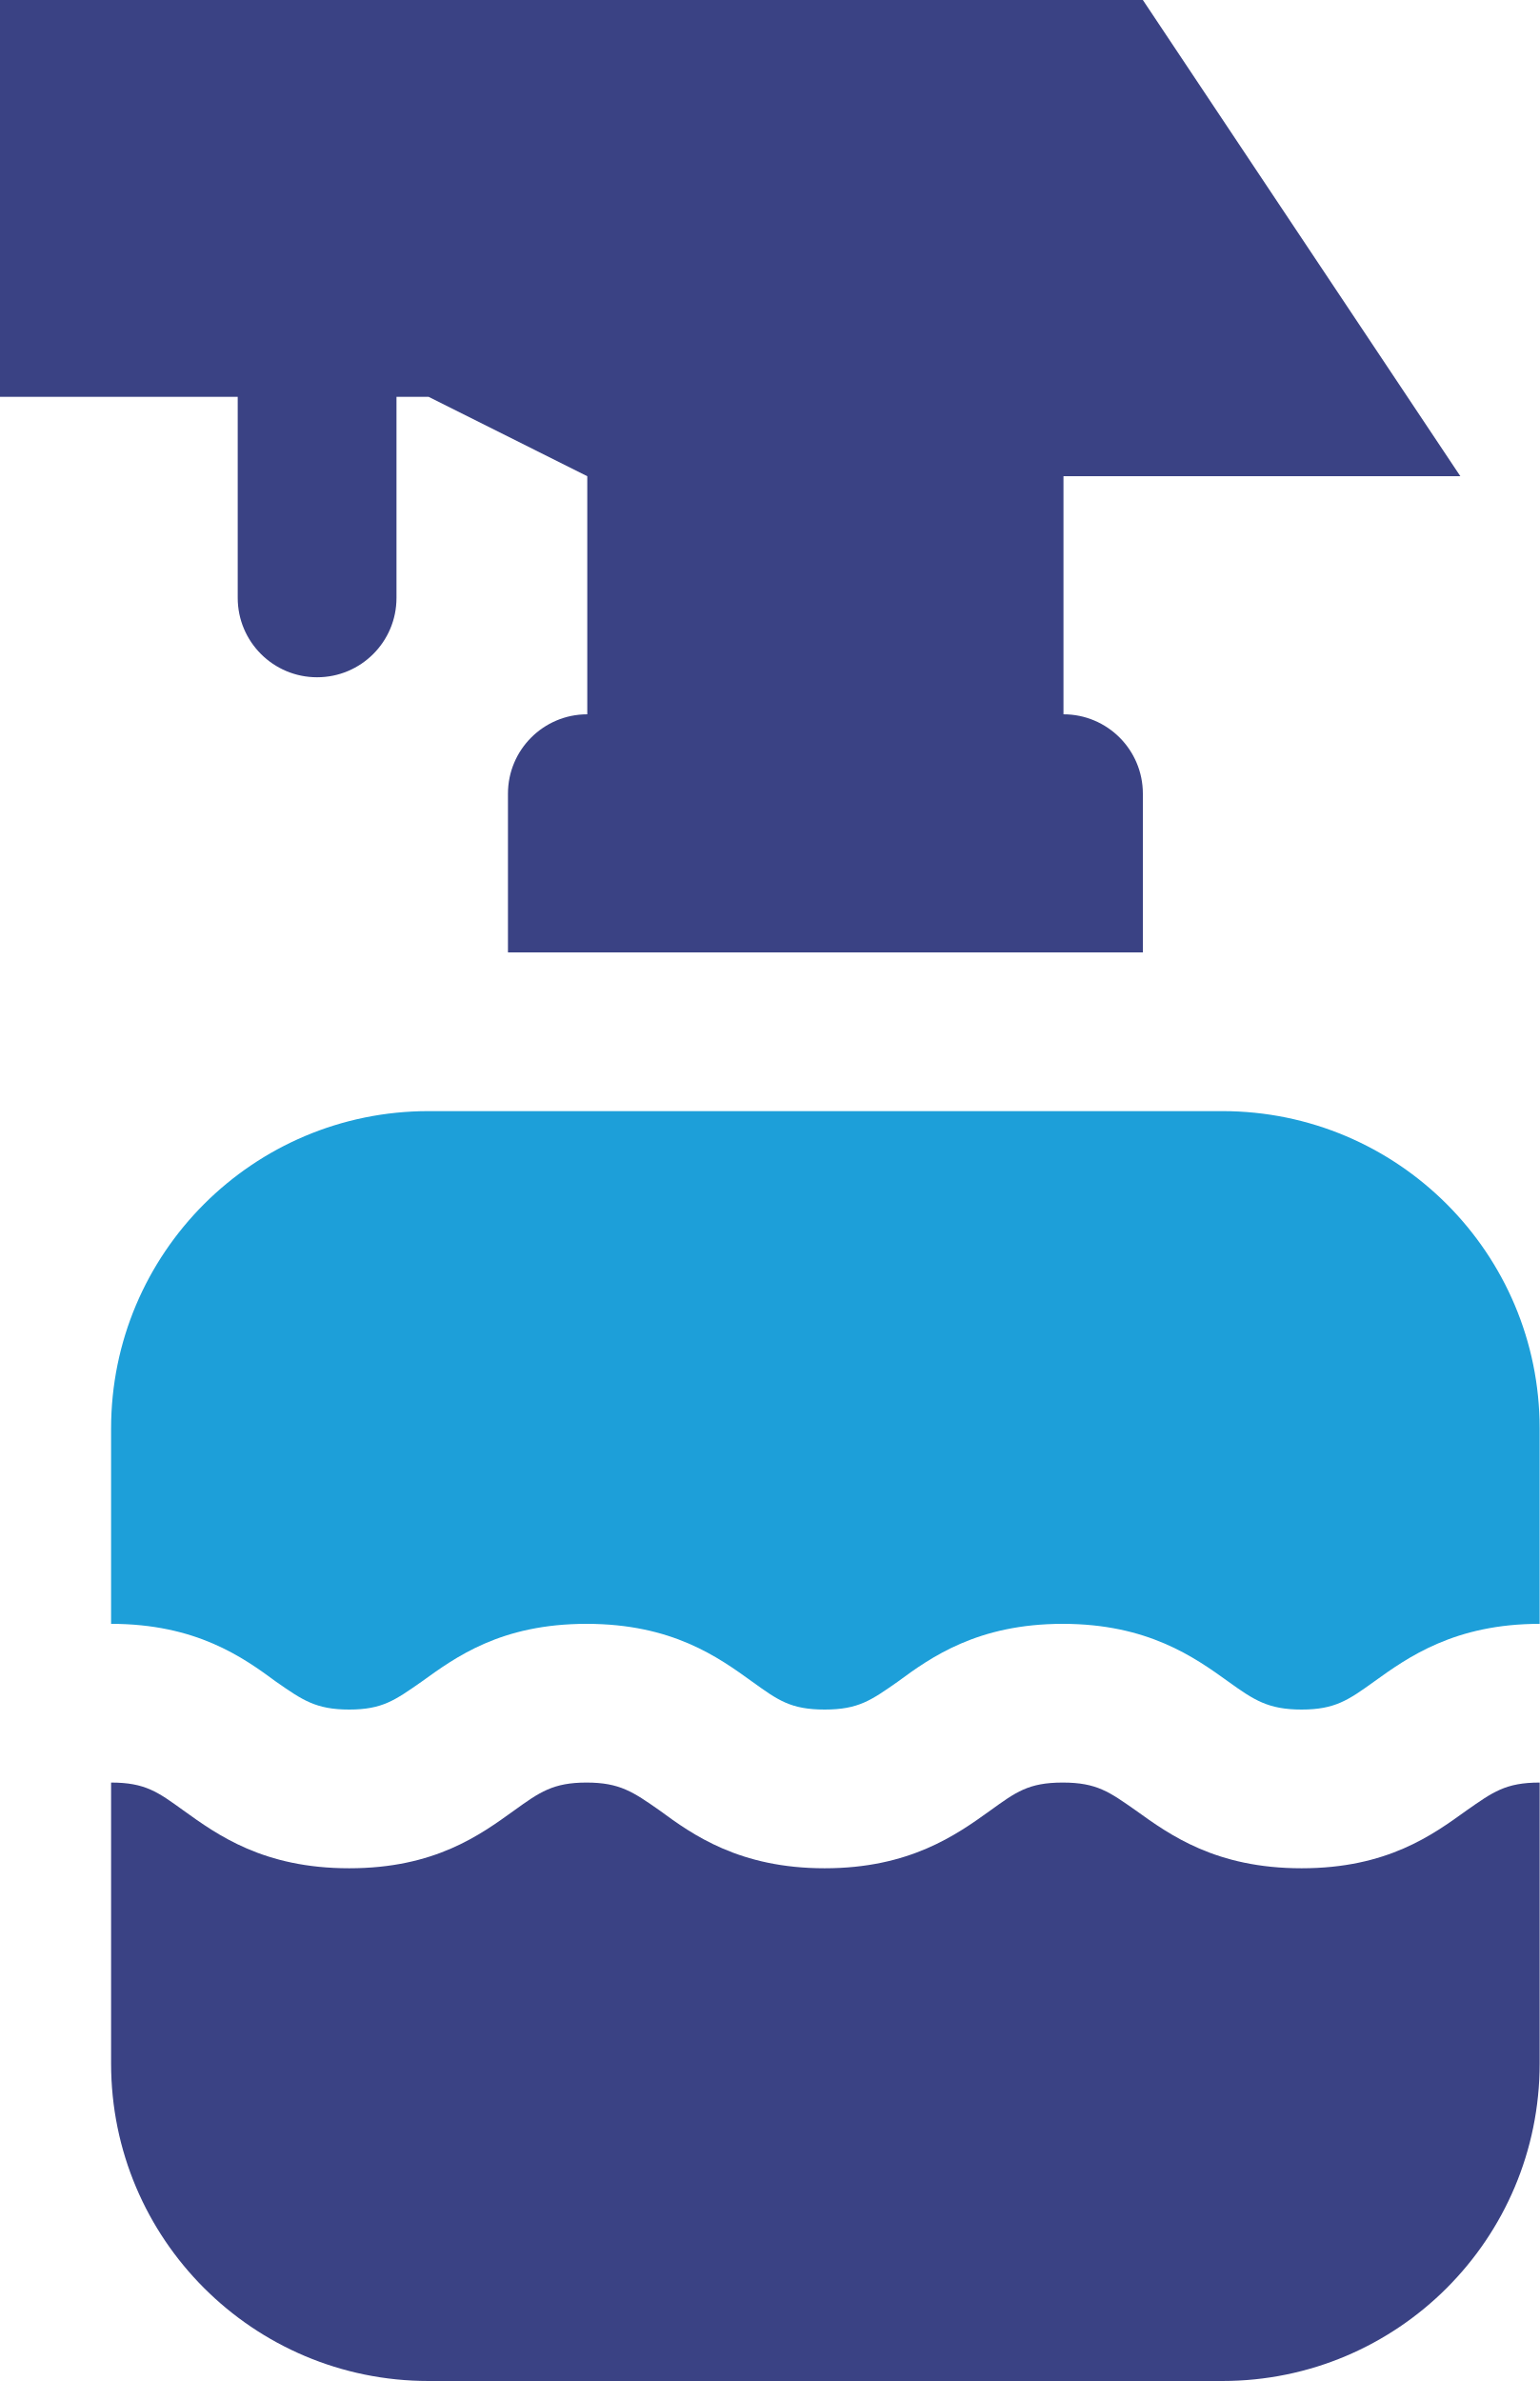
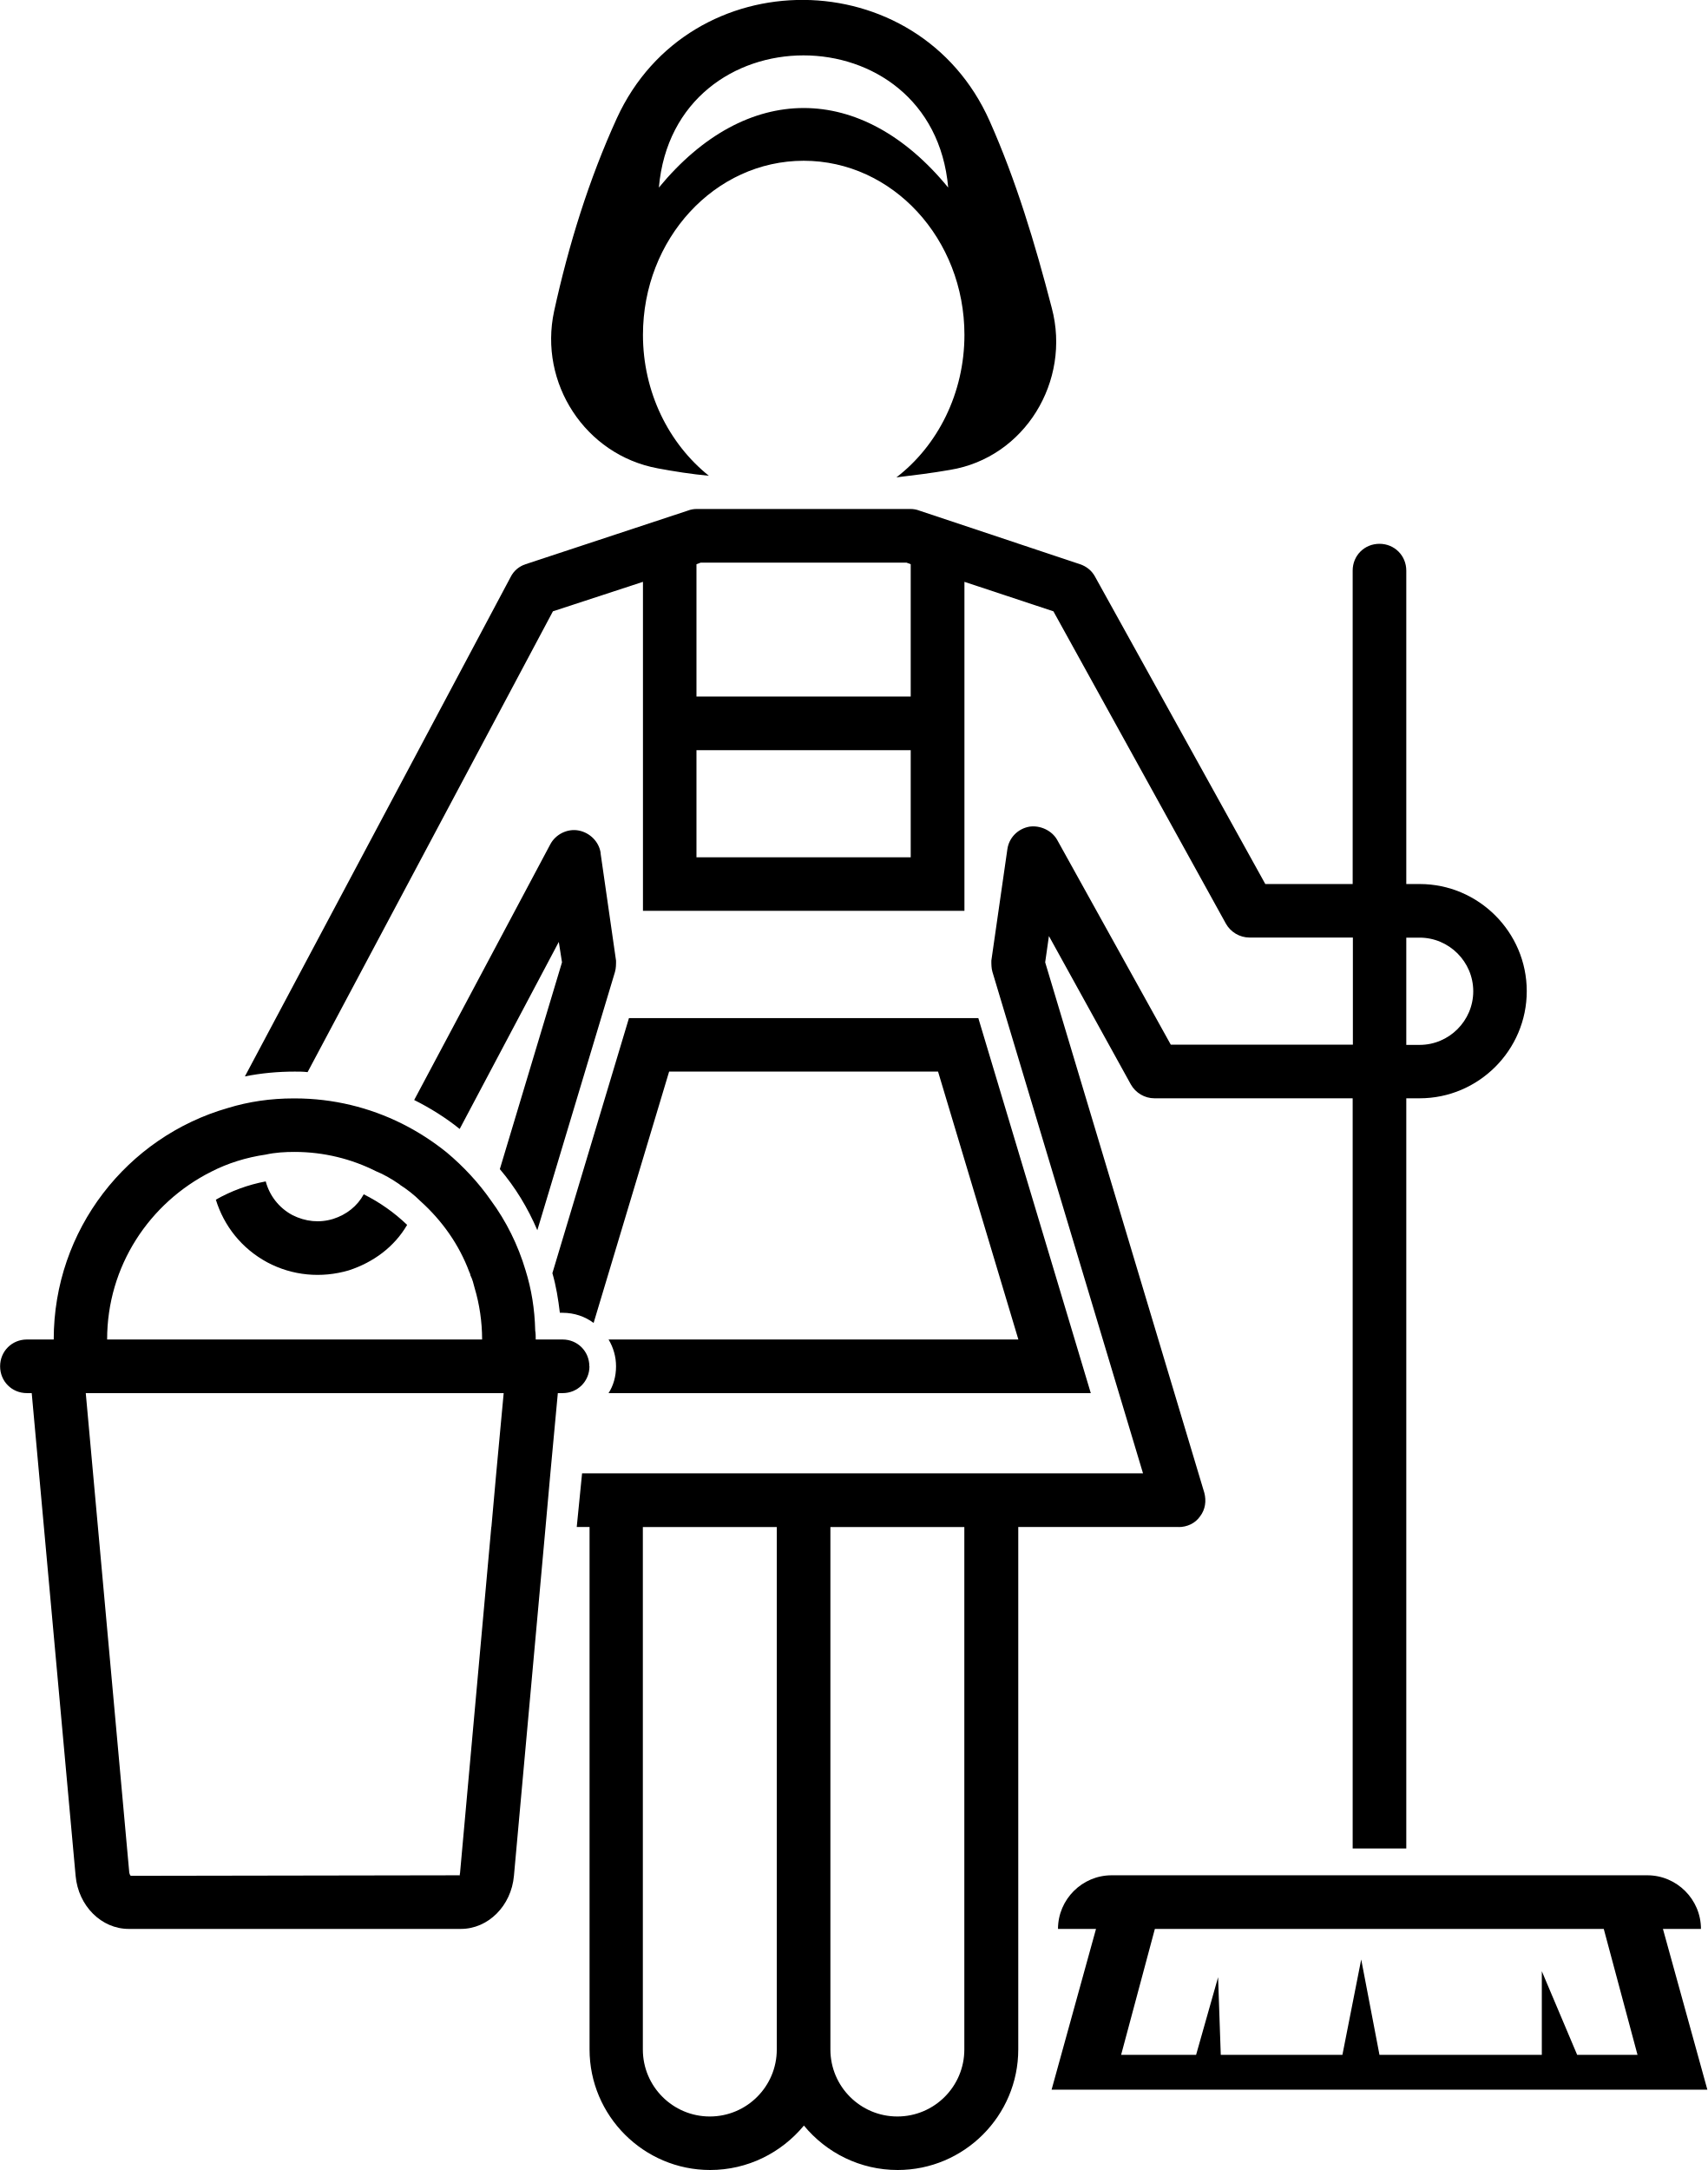
- <svg xmlns="http://www.w3.org/2000/svg" id="Layer_2" data-name="Layer 2" viewBox="0 0 245.73 380">
+ <svg xmlns="http://www.w3.org/2000/svg" id="Layer_2" data-name="Layer 2" viewBox="0 0 159.86 203.15">
  <defs>
    <style>
      .cls-1 {
-         fill: #1d9fd9;
-       }
- 
-       .cls-1, .cls-2 {
        stroke-width: 0px;
-       }
- 
-       .cls-2 {
-         fill: #3a4284;
      }
    </style>
  </defs>
-   <g id="Layer_1-2" data-name="Layer 1">
-     <g id="cleaning_spray_4" data-name="cleaning spray_4">
-       <g id="Group_222_2" data-name="Group 222_2">
-         <path id="Vector_80" data-name="Vector 80" class="cls-1" d="m245.73,228v31.16c-13.55,0-21.02,5.32-26.47,9.25-4.05,2.91-6.21,4.43-11.53,4.43s-7.6-1.52-11.65-4.43c-5.45-3.93-12.92-9.25-26.47-9.25s-21.03,5.32-26.35,9.25c-4.18,2.91-6.21,4.43-11.65,4.43s-7.48-1.52-11.53-4.43c-5.45-3.93-12.79-9.25-26.47-9.25s-20.9,5.32-26.35,9.25c-4.18,2.91-6.21,4.43-11.53,4.43s-7.47-1.52-11.65-4.43c-5.32-3.93-12.79-9.25-26.35-9.25v-31.16c0-27.99,22.68-50.67,50.67-50.67h126.67c27.99,0,50.66,22.68,50.66,50.67Z" />
-         <path id="Vector_81" data-name="Vector 81" class="cls-2" d="m234.08,288.93c4.18-2.92,6.21-4.44,11.65-4.44v44.84c0,28-22.67,50.67-50.66,50.67h-126.67c-27.99,0-50.67-22.67-50.67-50.67v-44.84c5.45,0,7.48,1.52,11.53,4.44,5.45,3.92,12.79,9.24,26.47,9.24s20.9-5.32,26.35-9.24c4.05-2.92,6.21-4.44,11.53-4.44s7.47,1.52,11.65,4.44c5.32,3.92,12.79,9.24,26.35,9.24s21.02-5.32,26.47-9.24c4.05-2.92,6.08-4.44,11.53-4.44s7.47,1.52,11.65,4.44c5.45,3.92,12.79,9.24,26.47,9.24s20.9-5.32,26.35-9.24Z" />
-         <path id="Union_2" data-name="Union 2" class="cls-2" d="m233.07,76h-63.34v38c7,0,12.67,5.67,12.67,12.67v25.33h-101.33v-25.33c0-7,5.67-12.67,12.66-12.67v-38l-25.33-12.67h-5.12v32.09c0,7-5.67,12.67-12.67,12.67s-12.67-5.67-12.67-12.67v-32.09H0V0h182.4l50.67,76Z" />
-       </g>
-     </g>
+   <g id="_Ñëîé_1" data-name="Ñëîé 1">
+     <path class="cls-1" d="M155.7,180.58h3.56c0-2.76-2.26-5.02-5.02-5.02h-50.16c-2.76,0-5.02,2.26-5.02,5.02h3.56l-4.16,15.05h61.4l-4.16-15.05ZM147.67,192.37l-3.31-7.83v7.83h-15.2l-1.71-8.93-1.76,8.93h-11.39l-.25-7.27-2.06,7.27h-7.02l3.16-11.79h42.03l3.16,11.79h-5.67ZM34.06,111.81c1.5.75,2.86,1.71,4.06,2.86-1.2,2.06-3.16,3.51-5.47,4.26-2.56.75-5.27.5-7.62-.75-2.41-1.3-4.06-3.41-4.82-5.87,1.4-.8,3.01-1.4,4.67-1.71.35,1.3,1.2,2.46,2.51,3.16,1.2.6,2.51.75,3.81.35,1.25-.4,2.26-1.2,2.86-2.31ZM56.23,79.86l1.45,10.08c0,.35,0,.7-.1,1.05l-7.27,24.18c-.9-2.11-2.06-4.01-3.51-5.72l5.82-19.36-.3-1.91-9.28,17.51c-1.3-1.05-2.76-1.96-4.26-2.71l12.74-23.93c.5-.95,1.61-1.5,2.66-1.3,1.05.2,1.91,1.05,2.06,2.11ZM110.35,142.96c.8,0,1.56-.35,2.01-1,.5-.65.6-1.45.4-2.21l-14.9-49.66.35-2.46,7.67,13.89c.45.8,1.3,1.3,2.21,1.3h18.56v70.23h5.02v-70.23h1.25c5.52,0,10.03-4.51,10.03-10.03s-4.51-10.03-10.03-10.03h-1.25v-29.34c0-1.4-1.1-2.51-2.51-2.51s-2.51,1.1-2.51,2.51v29.34h-8.18l-15.95-28.79c-.3-.55-.8-.95-1.4-1.15l-15.05-5.02c-.25-.1-.55-.15-.8-.15h-20.06c-.25,0-.55.05-.8.15l-15.2,5.02c-.6.2-1.1.6-1.4,1.2l-24.88,46.75c1.5-.3,3.06-.45,4.67-.45.4,0,.8,0,1.2.05l22.97-43.14,8.43-2.76v30.8h30.1v-30.8l8.33,2.76,16.15,29.24c.45.8,1.3,1.3,2.21,1.3h9.68v10.03h-17.05l-10.63-19.16c-.5-.9-1.61-1.4-2.61-1.25-1.1.2-1.91,1.05-2.06,2.11l-1.5,10.43c0,.35,0,.7.1,1.05l14.1,46.95h-52.52l-.5,5.02h1.2v48.91c0,6.22,5.07,11.29,11.29,11.29,3.51,0,6.67-1.61,8.78-4.16,2.11,2.56,5.27,4.16,8.78,4.16,6.22,0,11.29-5.07,11.29-11.29v-48.91h15.05ZM85.27,80.26h-20.06v-10.03h20.06v10.03ZM85.27,65.21h-20.06v-12.39l.4-.15h19.26l.4.15v12.39ZM131.67,87.78h1.25c2.76,0,5.02,2.26,5.02,5.02s-2.26,5.02-5.02,5.02h-1.25v-10.03ZM66.46,198.14c-3.46,0-6.27-2.81-6.27-6.27v-48.91h12.54v48.91c0,3.46-2.81,6.27-6.27,6.27ZM90.29,191.87c0,3.46-2.81,6.27-6.27,6.27s-6.27-2.81-6.27-6.27v-48.91h12.54v48.91ZM61.55,43.84c1.61.3,3.21.55,4.82.7-3.76-3.01-6.17-7.83-6.17-13.19,0-8.98,6.72-16.3,15.05-16.3s15.05,7.32,15.05,16.3c0,5.47-2.51,10.38-6.37,13.34,1.66-.2,3.31-.4,5.02-.7,7.02-1.15,11.34-8.33,9.53-15.15-1.56-6.02-3.36-11.99-5.82-17.51-6.67-15-28.09-15.15-34.91-.25-2.61,5.72-4.51,11.84-5.87,18.06-1.45,6.72,2.91,13.44,9.68,14.7ZM88.78,17.56c-8.13-9.93-18.91-9.93-27.09,0,1.45-16.5,25.63-16.5,27.09,0ZM56.98,130.42c.45-.7.7-1.56.7-2.51,0-.9-.25-1.76-.7-2.51h38.37l-7.52-25.08h-25.18l-7.07,23.53c-.8-.6-1.81-.95-2.91-.95h-.25c-.15-1.25-.35-2.51-.7-3.71l7.17-23.88h32.71l10.53,35.11h-45.14ZM55.18,127.91c0-1.4-1.1-2.51-2.51-2.51h-2.51c0-.3,0-.55-.05-.85v-.05c-.05-1.96-.35-3.81-.9-5.57-.7-2.36-1.81-4.61-3.26-6.57-1.15-1.65-2.56-3.16-4.11-4.46-1.3-1.05-2.71-1.96-4.21-2.71-3.01-1.5-6.42-2.36-10.03-2.36h-.1c-2.16,0-4.21.3-6.17.9-9.43,2.71-16.3,11.39-16.3,21.67h-2.51c-1.4,0-2.51,1.1-2.51,2.51s1.1,2.51,2.51,2.51h.45l4.11,45.19c.25,2.81,2.41,4.97,4.97,4.97h31.1c2.56,0,4.72-2.16,4.97-4.97l2.96-32.65.45-5.02.7-7.52h.45c1.4,0,2.51-1.1,2.51-2.51ZM19.76,109.7c1.55-.8,3.31-1.35,5.12-1.61.9-.2,1.81-.25,2.71-.25,2.71,0,5.32.65,7.62,1.81.75.3,1.5.75,2.16,1.2q.05,0,.05.05c.7.45,1.35.95,1.96,1.56,2.01,1.81,3.61,4.06,4.56,6.62.05.1.1.2.1.3.2.4.3.8.4,1.2.45,1.5.7,3.16.7,4.82H10.03c0-6.87,3.96-12.79,9.73-15.7ZM46,142.96l-2.91,32.2c0,.25-.1.4,0,.4l-30.85.05c-.05-.05-.15-.2-.15-.45l-4.06-44.74h39.13l-.7,7.52-.45,5.02Z" />
  </g>
</svg>
